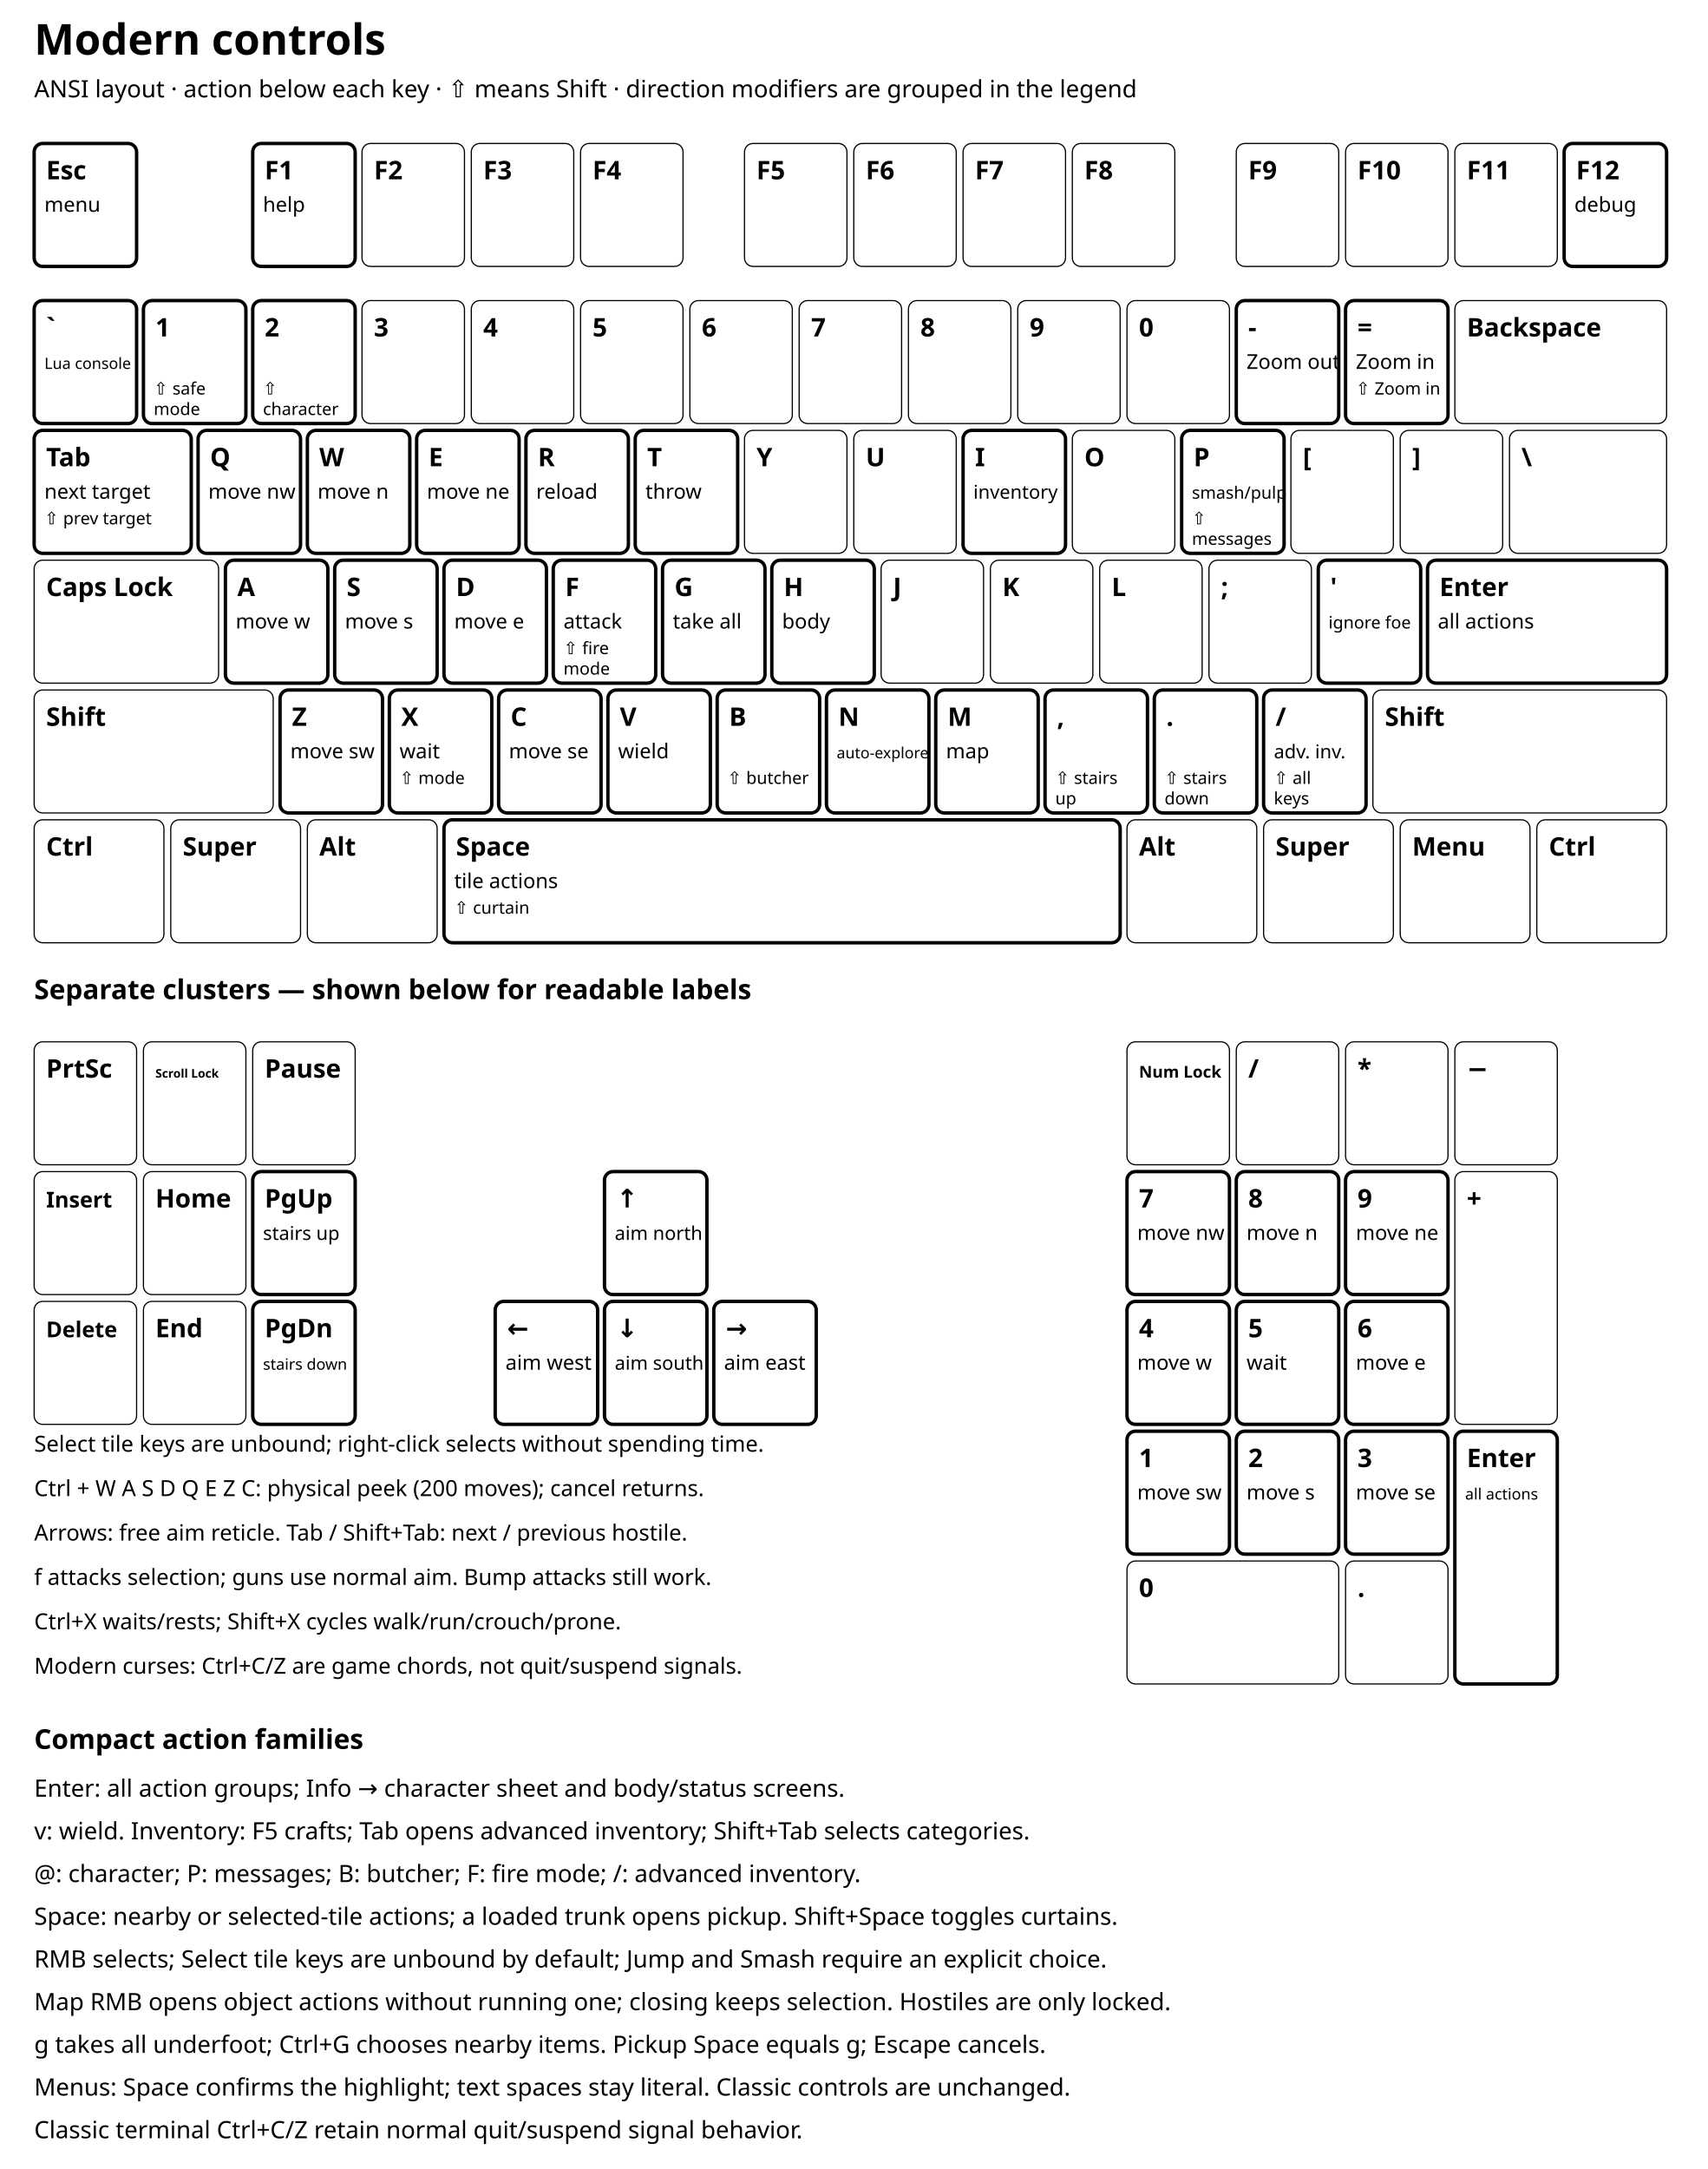
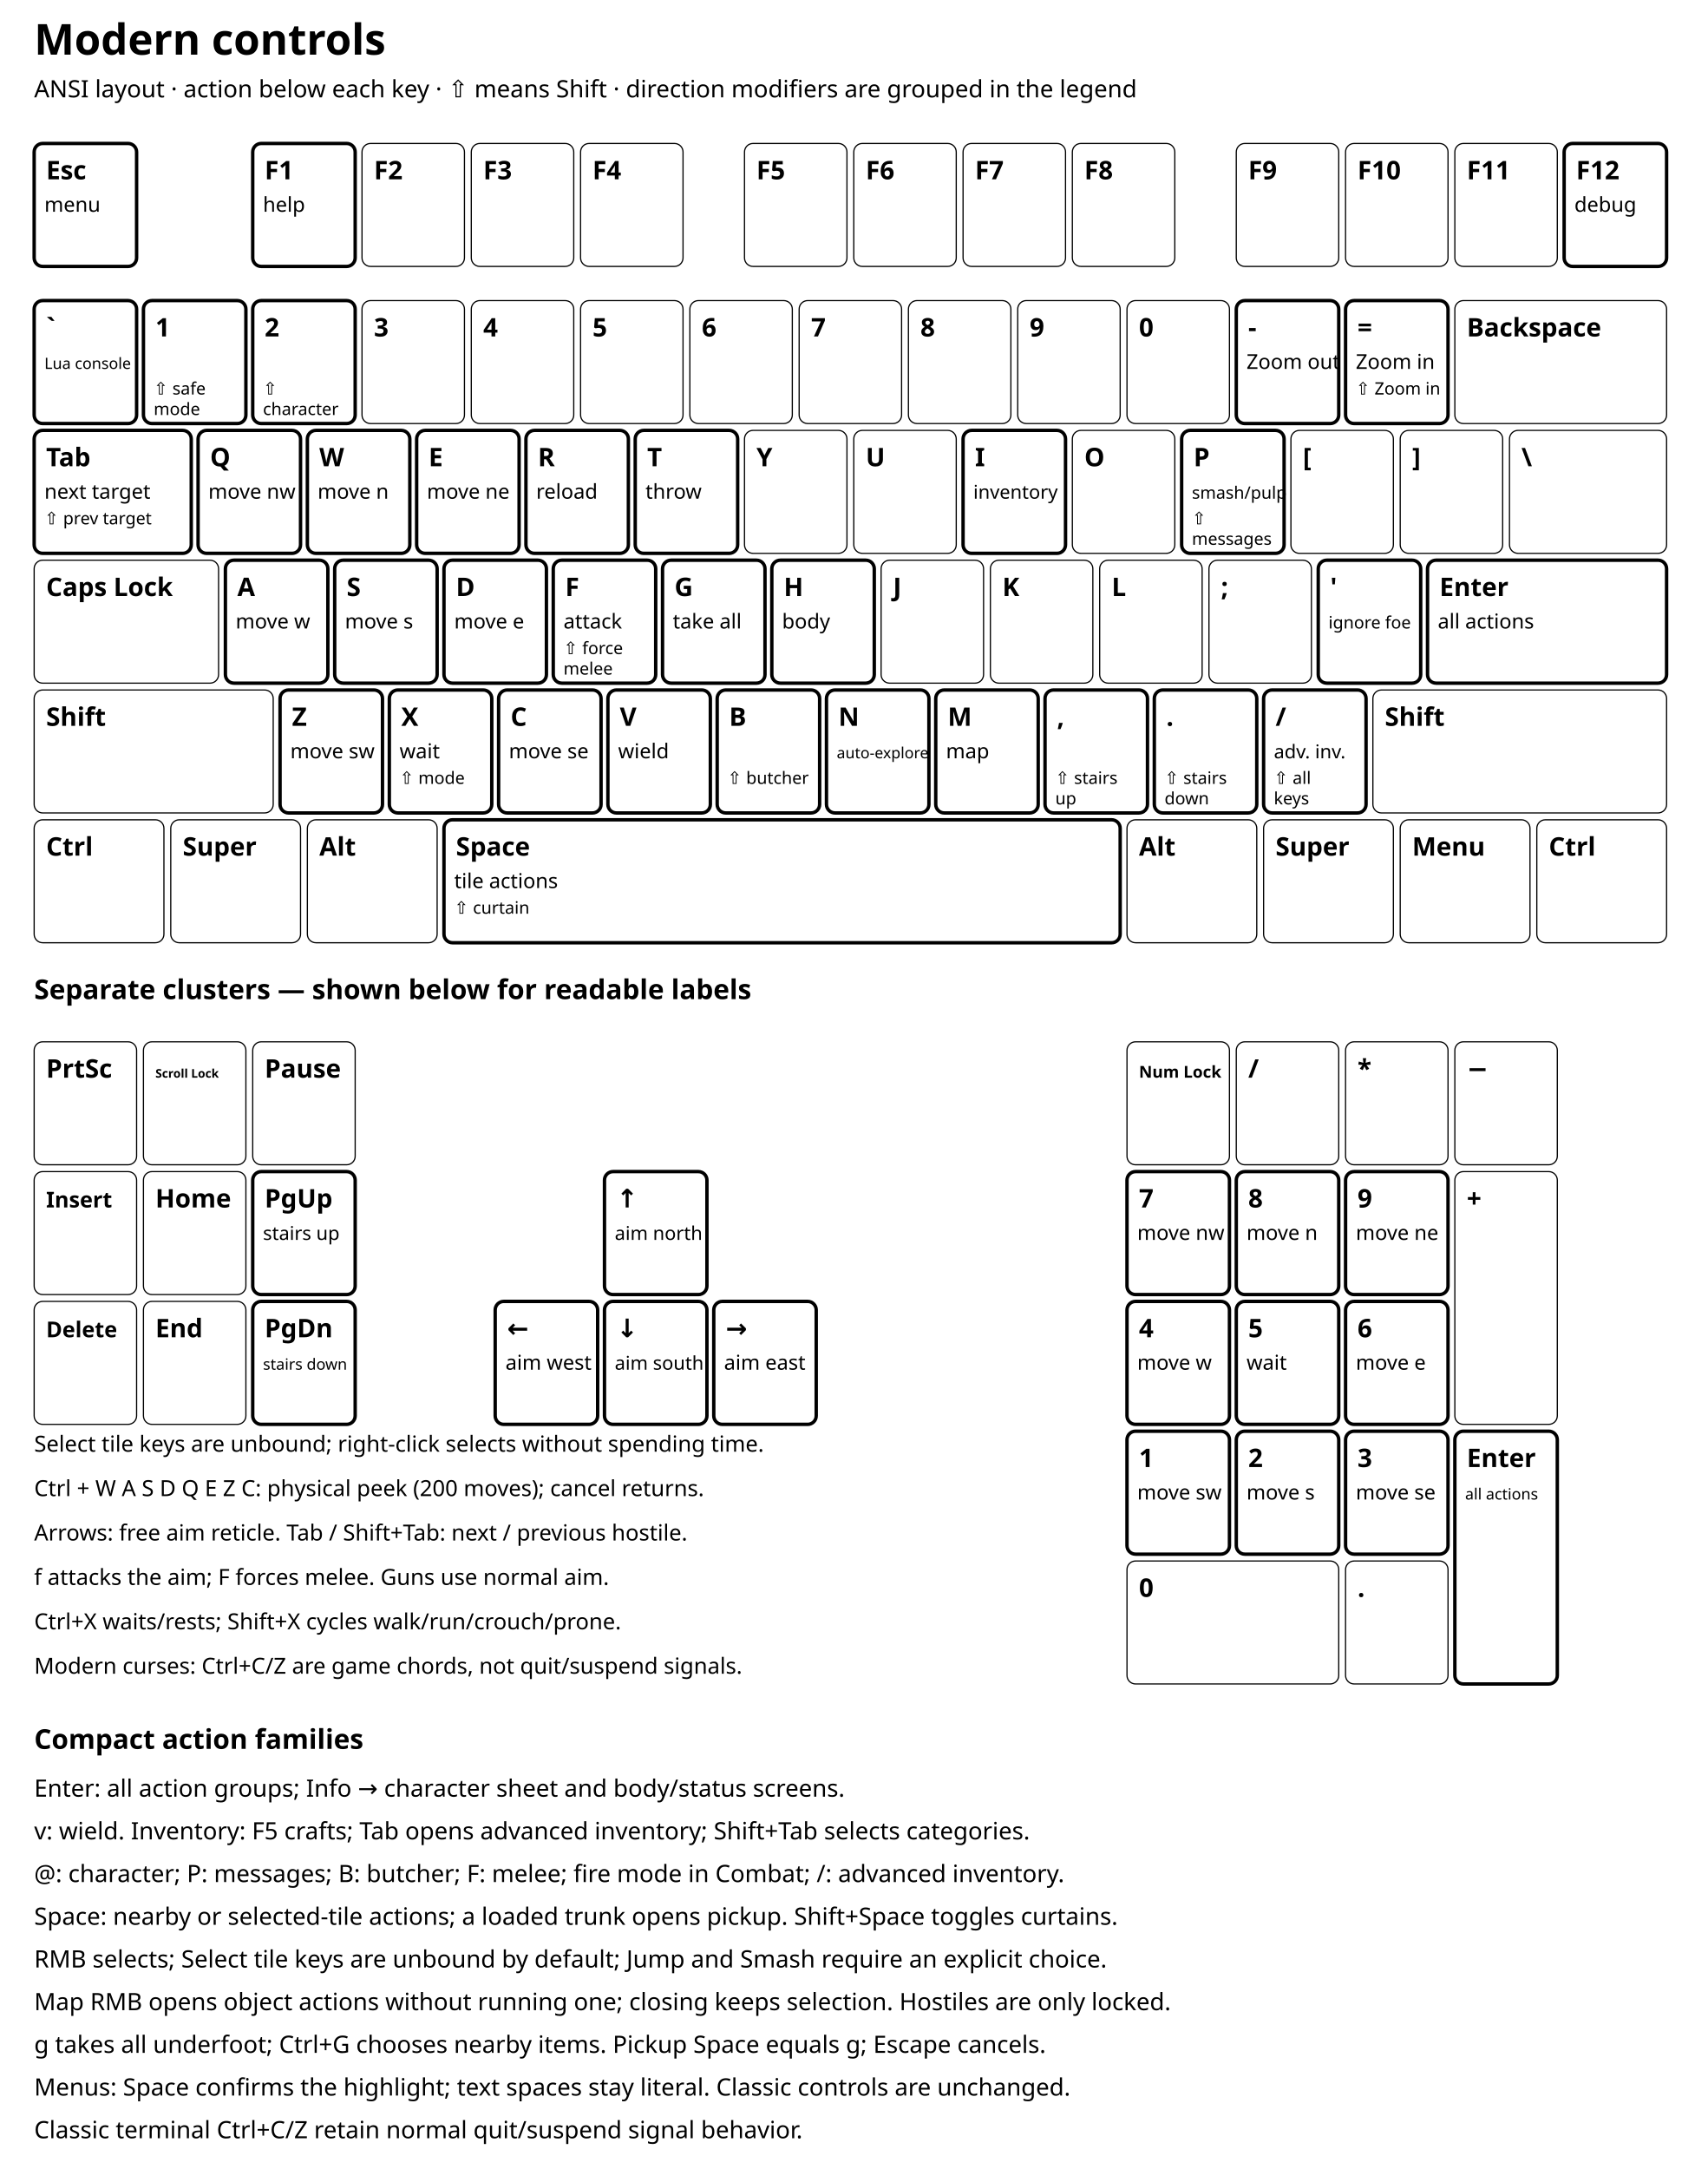
<svg xmlns="http://www.w3.org/2000/svg" width="1000" height="1270" viewBox="0 0 1000 1270" font-family="sans-serif" fill="currentColor">
  <text x="20" y="32" font-size="25" font-weight="700">Modern controls</text>
  <text x="20" y="57" font-size="14">ANSI layout · action below each key · ⇧ means Shift · direction modifiers are grouped in the legend</text>
  <g>
    <rect x="20" y="84" width="60" height="72" rx="5" fill="none" stroke="currentColor" stroke-width="2" />
    <text x="27" y="105" font-size="15.0" font-weight="700">Esc</text>
    <text x="26" y="124" font-size="12.0" fill="currentColor">menu</text>
  </g>
  <g>
    <rect x="148.0" y="84" width="60" height="72" rx="5" fill="none" stroke="currentColor" stroke-width="2" />
    <text x="155.0" y="105" font-size="15.0" font-weight="700">F1</text>
    <text x="154.0" y="124" font-size="12.0" fill="currentColor">help</text>
  </g>
  <g>
    <rect x="212.0" y="84" width="60" height="72" rx="5" fill="none" stroke="currentColor" stroke-width="0.7" />
    <text x="219.0" y="105" font-size="15.0" font-weight="700">F2</text>
  </g>
  <g>
    <rect x="276.0" y="84" width="60" height="72" rx="5" fill="none" stroke="currentColor" stroke-width="0.7" />
    <text x="283.0" y="105" font-size="15.0" font-weight="700">F3</text>
  </g>
  <g>
    <rect x="340.0" y="84" width="60" height="72" rx="5" fill="none" stroke="currentColor" stroke-width="0.7" />
    <text x="347.0" y="105" font-size="15.0" font-weight="700">F4</text>
  </g>
  <g>
    <rect x="436.0" y="84" width="60" height="72" rx="5" fill="none" stroke="currentColor" stroke-width="0.7" />
    <text x="443.0" y="105" font-size="15.0" font-weight="700">F5</text>
  </g>
  <g>
    <rect x="500.0" y="84" width="60" height="72" rx="5" fill="none" stroke="currentColor" stroke-width="0.7" />
    <text x="507.0" y="105" font-size="15.0" font-weight="700">F6</text>
  </g>
  <g>
    <rect x="564.0" y="84" width="60" height="72" rx="5" fill="none" stroke="currentColor" stroke-width="0.7" />
    <text x="571.0" y="105" font-size="15.0" font-weight="700">F7</text>
  </g>
  <g>
    <rect x="628.0" y="84" width="60" height="72" rx="5" fill="none" stroke="currentColor" stroke-width="0.7" />
    <text x="635.0" y="105" font-size="15.0" font-weight="700">F8</text>
  </g>
  <g>
    <rect x="724.0" y="84" width="60" height="72" rx="5" fill="none" stroke="currentColor" stroke-width="0.7" />
    <text x="731.0" y="105" font-size="15.0" font-weight="700">F9</text>
  </g>
  <g>
    <rect x="788.0" y="84" width="60" height="72" rx="5" fill="none" stroke="currentColor" stroke-width="0.7" />
    <text x="795.0" y="105" font-size="15.0" font-weight="700">F10</text>
  </g>
  <g>
    <rect x="852.0" y="84" width="60" height="72" rx="5" fill="none" stroke="currentColor" stroke-width="0.7" />
    <text x="859.0" y="105" font-size="15.0" font-weight="700">F11</text>
  </g>
  <g>
    <rect x="916.0" y="84" width="60" height="72" rx="5" fill="none" stroke="currentColor" stroke-width="2" />
    <text x="923.0" y="105" font-size="15.0" font-weight="700">F12</text>
    <text x="922.0" y="124" font-size="12.0" fill="currentColor">debug</text>
  </g>
  <g>
    <rect x="20" y="176" width="60" height="72" rx="5" fill="none" stroke="currentColor" stroke-width="2" />
    <text x="27" y="197" font-size="15.0" font-weight="700">`</text>
    <text x="26" y="216" font-size="9.1" fill="currentColor">Lua console</text>
  </g>
  <g>
    <rect x="84" y="176" width="60" height="72" rx="5" fill="none" stroke="currentColor" stroke-width="2" />
    <text x="91" y="197" font-size="15.0" font-weight="700">1</text>
    <text x="90" y="231" font-size="10" fill="var(--muted,currentColor)">⇧ safe</text>
    <text x="90" y="243" font-size="10" fill="var(--muted,currentColor)">mode</text>
  </g>
  <g>
    <rect x="148" y="176" width="60" height="72" rx="5" fill="none" stroke="currentColor" stroke-width="2" />
    <text x="155" y="197" font-size="15.0" font-weight="700">2</text>
    <text x="154" y="231" font-size="10" fill="var(--muted,currentColor)">⇧</text>
    <text x="154" y="243" font-size="10" fill="var(--muted,currentColor)">character</text>
  </g>
  <g>
    <rect x="212" y="176" width="60" height="72" rx="5" fill="none" stroke="currentColor" stroke-width="0.7" />
    <text x="219" y="197" font-size="15.0" font-weight="700">3</text>
  </g>
  <g>
    <rect x="276" y="176" width="60" height="72" rx="5" fill="none" stroke="currentColor" stroke-width="0.7" />
    <text x="283" y="197" font-size="15.0" font-weight="700">4</text>
  </g>
  <g>
    <rect x="340" y="176" width="60" height="72" rx="5" fill="none" stroke="currentColor" stroke-width="0.7" />
    <text x="347" y="197" font-size="15.0" font-weight="700">5</text>
  </g>
  <g>
    <rect x="404" y="176" width="60" height="72" rx="5" fill="none" stroke="currentColor" stroke-width="0.7" />
    <text x="411" y="197" font-size="15.0" font-weight="700">6</text>
  </g>
  <g>
    <rect x="468" y="176" width="60" height="72" rx="5" fill="none" stroke="currentColor" stroke-width="0.7" />
    <text x="475" y="197" font-size="15.0" font-weight="700">7</text>
  </g>
  <g>
    <rect x="532" y="176" width="60" height="72" rx="5" fill="none" stroke="currentColor" stroke-width="0.7" />
    <text x="539" y="197" font-size="15.0" font-weight="700">8</text>
  </g>
  <g>
    <rect x="596" y="176" width="60" height="72" rx="5" fill="none" stroke="currentColor" stroke-width="0.7" />
    <text x="603" y="197" font-size="15.0" font-weight="700">9</text>
  </g>
  <g>
    <rect x="660" y="176" width="60" height="72" rx="5" fill="none" stroke="currentColor" stroke-width="0.7" />
    <text x="667" y="197" font-size="15.0" font-weight="700">0</text>
  </g>
  <g>
    <rect x="724" y="176" width="60" height="72" rx="5" fill="none" stroke="currentColor" stroke-width="2" />
    <text x="731" y="197" font-size="15.0" font-weight="700">-</text>
    <text x="730" y="216" font-size="12.0" fill="currentColor">Zoom out</text>
  </g>
  <g>
    <rect x="788" y="176" width="60" height="72" rx="5" fill="none" stroke="currentColor" stroke-width="2" />
    <text x="795" y="197" font-size="15.0" font-weight="700">=</text>
    <text x="794" y="216" font-size="12.0" fill="currentColor">Zoom in</text>
    <text x="794" y="231" font-size="10" fill="var(--muted,currentColor)">⇧ Zoom in</text>
  </g>
  <g>
    <rect x="852" y="176" width="124" height="72" rx="5" fill="none" stroke="currentColor" stroke-width="0.7" />
    <text x="859" y="197" font-size="15.0" font-weight="700">Backspace</text>
  </g>
  <g>
    <rect x="20" y="252" width="92.0" height="72" rx="5" fill="none" stroke="currentColor" stroke-width="2" />
    <text x="27" y="273" font-size="15.0" font-weight="700">Tab</text>
    <text x="26" y="292" font-size="12.0" fill="currentColor">next target</text>
    <text x="26" y="307" font-size="10" fill="var(--muted,currentColor)">⇧ prev target</text>
  </g>
  <g>
    <rect x="116.0" y="252" width="60" height="72" rx="5" fill="none" stroke="currentColor" stroke-width="2" />
    <text x="123.0" y="273" font-size="15.0" font-weight="700">Q</text>
    <text x="122.0" y="292" font-size="12.0" fill="currentColor">move nw</text>
  </g>
  <g>
    <rect x="180.0" y="252" width="60" height="72" rx="5" fill="none" stroke="currentColor" stroke-width="2" />
    <text x="187.0" y="273" font-size="15.0" font-weight="700">W</text>
    <text x="186.0" y="292" font-size="12.0" fill="currentColor">move n</text>
  </g>
  <g>
    <rect x="244.0" y="252" width="60" height="72" rx="5" fill="none" stroke="currentColor" stroke-width="2" />
    <text x="251.0" y="273" font-size="15.0" font-weight="700">E</text>
    <text x="250.0" y="292" font-size="12.0" fill="currentColor">move ne</text>
  </g>
  <g>
    <rect x="308.0" y="252" width="60" height="72" rx="5" fill="none" stroke="currentColor" stroke-width="2" />
    <text x="315.0" y="273" font-size="15.0" font-weight="700">R</text>
    <text x="314.0" y="292" font-size="12.0" fill="currentColor">reload</text>
  </g>
  <g>
    <rect x="372.0" y="252" width="60" height="72" rx="5" fill="none" stroke="currentColor" stroke-width="2" />
    <text x="379.0" y="273" font-size="15.0" font-weight="700">T</text>
    <text x="378.0" y="292" font-size="12.0" fill="currentColor">throw</text>
  </g>
  <g>
    <rect x="436.0" y="252" width="60" height="72" rx="5" fill="none" stroke="currentColor" stroke-width="0.7" />
    <text x="443.0" y="273" font-size="15.0" font-weight="700">Y</text>
  </g>
  <g>
    <rect x="500.0" y="252" width="60" height="72" rx="5" fill="none" stroke="currentColor" stroke-width="0.7" />
    <text x="507.0" y="273" font-size="15.0" font-weight="700">U</text>
  </g>
  <g>
    <rect x="564.0" y="252" width="60" height="72" rx="5" fill="none" stroke="currentColor" stroke-width="2" />
    <text x="571.0" y="273" font-size="15.0" font-weight="700">I</text>
    <text x="570.0" y="292" font-size="11.1" fill="currentColor">inventory</text>
  </g>
  <g>
    <rect x="628.0" y="252" width="60" height="72" rx="5" fill="none" stroke="currentColor" stroke-width="0.7" />
    <text x="635.0" y="273" font-size="15.0" font-weight="700">O</text>
  </g>
  <g>
    <rect x="692.0" y="252" width="60" height="72" rx="5" fill="none" stroke="currentColor" stroke-width="2" />
    <text x="699.0" y="273" font-size="15.0" font-weight="700">P</text>
    <text x="698.0" y="292" font-size="10.0" fill="currentColor">smash/pulp</text>
    <text x="698.0" y="307" font-size="10" fill="var(--muted,currentColor)">⇧</text>
    <text x="698.0" y="319" font-size="10" fill="var(--muted,currentColor)">messages</text>
  </g>
  <g>
    <rect x="756.0" y="252" width="60" height="72" rx="5" fill="none" stroke="currentColor" stroke-width="0.7" />
    <text x="763.0" y="273" font-size="15.0" font-weight="700">[</text>
  </g>
  <g>
    <rect x="820.0" y="252" width="60" height="72" rx="5" fill="none" stroke="currentColor" stroke-width="0.7" />
    <text x="827.0" y="273" font-size="15.0" font-weight="700">]</text>
  </g>
  <g>
    <rect x="884.0" y="252" width="92.0" height="72" rx="5" fill="none" stroke="currentColor" stroke-width="0.7" />
    <text x="891.0" y="273" font-size="15.0" font-weight="700">\</text>
  </g>
  <g>
    <rect x="20" y="328" width="108.0" height="72" rx="5" fill="none" stroke="currentColor" stroke-width="0.7" />
    <text x="27" y="349" font-size="15.0" font-weight="700">Caps Lock</text>
  </g>
  <g>
    <rect x="132.0" y="328" width="60" height="72" rx="5" fill="none" stroke="currentColor" stroke-width="2" />
    <text x="139.0" y="349" font-size="15.0" font-weight="700">A</text>
    <text x="138.0" y="368" font-size="12.0" fill="currentColor">move w</text>
  </g>
  <g>
    <rect x="196.0" y="328" width="60" height="72" rx="5" fill="none" stroke="currentColor" stroke-width="2" />
    <text x="203.0" y="349" font-size="15.0" font-weight="700">S</text>
    <text x="202.0" y="368" font-size="12.0" fill="currentColor">move s</text>
  </g>
  <g>
    <rect x="260.0" y="328" width="60" height="72" rx="5" fill="none" stroke="currentColor" stroke-width="2" />
    <text x="267.0" y="349" font-size="15.0" font-weight="700">D</text>
    <text x="266.0" y="368" font-size="12.0" fill="currentColor">move e</text>
  </g>
  <g>
    <rect x="324.0" y="328" width="60" height="72" rx="5" fill="none" stroke="currentColor" stroke-width="2" />
    <text x="331.0" y="349" font-size="15.0" font-weight="700">F</text>
    <text x="330.0" y="368" font-size="12.0" fill="currentColor">attack</text>
-     <text x="330.0" y="383" font-size="10" fill="var(--muted,currentColor)">⇧ fire</text>
-     <text x="330.0" y="395" font-size="10" fill="var(--muted,currentColor)">mode</text>
+     <text x="330.0" y="383" font-size="10" fill="var(--muted,currentColor)">⇧ force</text>
+     <text x="330.0" y="395" font-size="10" fill="var(--muted,currentColor)">melee</text>
  </g>
  <g>
    <rect x="388.0" y="328" width="60" height="72" rx="5" fill="none" stroke="currentColor" stroke-width="2" />
    <text x="395.0" y="349" font-size="15.0" font-weight="700">G</text>
    <text x="394.0" y="368" font-size="12.0" fill="currentColor">take all</text>
  </g>
  <g>
    <rect x="452.0" y="328" width="60" height="72" rx="5" fill="none" stroke="currentColor" stroke-width="2" />
    <text x="459.0" y="349" font-size="15.0" font-weight="700">H</text>
    <text x="458.0" y="368" font-size="12.0" fill="currentColor">body</text>
  </g>
  <g>
    <rect x="516.0" y="328" width="60" height="72" rx="5" fill="none" stroke="currentColor" stroke-width="0.7" />
    <text x="523.0" y="349" font-size="15.0" font-weight="700">J</text>
  </g>
  <g>
    <rect x="580.0" y="328" width="60" height="72" rx="5" fill="none" stroke="currentColor" stroke-width="0.7" />
    <text x="587.0" y="349" font-size="15.0" font-weight="700">K</text>
  </g>
  <g>
    <rect x="644.0" y="328" width="60" height="72" rx="5" fill="none" stroke="currentColor" stroke-width="0.7" />
    <text x="651.0" y="349" font-size="15.0" font-weight="700">L</text>
  </g>
  <g>
    <rect x="708.0" y="328" width="60" height="72" rx="5" fill="none" stroke="currentColor" stroke-width="0.7" />
    <text x="715.0" y="349" font-size="15.0" font-weight="700">;</text>
  </g>
  <g>
    <rect x="772.0" y="328" width="60" height="72" rx="5" fill="none" stroke="currentColor" stroke-width="2" />
    <text x="779.0" y="349" font-size="15.0" font-weight="700">'</text>
    <text x="778.0" y="368" font-size="10.0" fill="currentColor">ignore foe</text>
  </g>
  <g>
    <rect x="836.0" y="328" width="140.0" height="72" rx="5" fill="none" stroke="currentColor" stroke-width="2" />
    <text x="843.0" y="349" font-size="15.0" font-weight="700">Enter</text>
    <text x="842.0" y="368" font-size="12.0" fill="currentColor">all actions</text>
  </g>
  <g>
    <rect x="20" y="404" width="140.0" height="72" rx="5" fill="none" stroke="currentColor" stroke-width="0.7" />
    <text x="27" y="425" font-size="15.0" font-weight="700">Shift</text>
  </g>
  <g>
    <rect x="164.0" y="404" width="60" height="72" rx="5" fill="none" stroke="currentColor" stroke-width="2" />
    <text x="171.0" y="425" font-size="15.0" font-weight="700">Z</text>
    <text x="170.0" y="444" font-size="12.0" fill="currentColor">move sw</text>
  </g>
  <g>
    <rect x="228.0" y="404" width="60" height="72" rx="5" fill="none" stroke="currentColor" stroke-width="2" />
    <text x="235.0" y="425" font-size="15.0" font-weight="700">X</text>
    <text x="234.0" y="444" font-size="12.0" fill="currentColor">wait</text>
    <text x="234.0" y="459" font-size="10" fill="var(--muted,currentColor)">⇧ mode</text>
  </g>
  <g>
    <rect x="292.0" y="404" width="60" height="72" rx="5" fill="none" stroke="currentColor" stroke-width="2" />
    <text x="299.0" y="425" font-size="15.0" font-weight="700">C</text>
    <text x="298.0" y="444" font-size="12.0" fill="currentColor">move se</text>
  </g>
  <g>
    <rect x="356.0" y="404" width="60" height="72" rx="5" fill="none" stroke="currentColor" stroke-width="2" />
    <text x="363.0" y="425" font-size="15.0" font-weight="700">V</text>
    <text x="362.0" y="444" font-size="12.0" fill="currentColor">wield</text>
  </g>
  <g>
    <rect x="420.0" y="404" width="60" height="72" rx="5" fill="none" stroke="currentColor" stroke-width="2" />
    <text x="427.0" y="425" font-size="15.0" font-weight="700">B</text>
    <text x="426.0" y="459" font-size="10" fill="var(--muted,currentColor)">⇧ butcher</text>
  </g>
  <g>
    <rect x="484.0" y="404" width="60" height="72" rx="5" fill="none" stroke="currentColor" stroke-width="2" />
    <text x="491.0" y="425" font-size="15.0" font-weight="700">N</text>
    <text x="490.0" y="444" font-size="9.0" fill="currentColor">auto-explore</text>
  </g>
  <g>
    <rect x="548.0" y="404" width="60" height="72" rx="5" fill="none" stroke="currentColor" stroke-width="2" />
    <text x="555.0" y="425" font-size="15.0" font-weight="700">M</text>
    <text x="554.0" y="444" font-size="12.0" fill="currentColor">map</text>
  </g>
  <g>
    <rect x="612.0" y="404" width="60" height="72" rx="5" fill="none" stroke="currentColor" stroke-width="2" />
    <text x="619.0" y="425" font-size="15.0" font-weight="700">,</text>
    <text x="618.0" y="459" font-size="10" fill="var(--muted,currentColor)">⇧ stairs</text>
    <text x="618.0" y="471" font-size="10" fill="var(--muted,currentColor)">up</text>
  </g>
  <g>
    <rect x="676.0" y="404" width="60" height="72" rx="5" fill="none" stroke="currentColor" stroke-width="2" />
    <text x="683.0" y="425" font-size="15.0" font-weight="700">.</text>
    <text x="682.0" y="459" font-size="10" fill="var(--muted,currentColor)">⇧ stairs</text>
    <text x="682.0" y="471" font-size="10" fill="var(--muted,currentColor)">down</text>
  </g>
  <g>
    <rect x="740.0" y="404" width="60" height="72" rx="5" fill="none" stroke="currentColor" stroke-width="2" />
    <text x="747.0" y="425" font-size="15.0" font-weight="700">/</text>
    <text x="746.0" y="444" font-size="11.1" fill="currentColor">adv. inv.</text>
    <text x="746.0" y="459" font-size="10" fill="var(--muted,currentColor)">⇧ all</text>
    <text x="746.0" y="471" font-size="10" fill="var(--muted,currentColor)">keys</text>
  </g>
  <g>
    <rect x="804.0" y="404" width="172.0" height="72" rx="5" fill="none" stroke="currentColor" stroke-width="0.7" />
    <text x="811.0" y="425" font-size="15.0" font-weight="700">Shift</text>
  </g>
  <g>
    <rect x="20" y="480" width="76.0" height="72" rx="5" fill="none" stroke="currentColor" stroke-width="0.7" />
    <text x="27" y="501" font-size="15.0" font-weight="700">Ctrl</text>
  </g>
  <g>
    <rect x="100.0" y="480" width="76.0" height="72" rx="5" fill="none" stroke="currentColor" stroke-width="0.7" />
    <text x="107.0" y="501" font-size="15.0" font-weight="700">Super</text>
  </g>
  <g>
    <rect x="180.0" y="480" width="76.0" height="72" rx="5" fill="none" stroke="currentColor" stroke-width="0.7" />
    <text x="187.0" y="501" font-size="15.0" font-weight="700">Alt</text>
  </g>
  <g>
    <rect x="260.0" y="480" width="396.0" height="72" rx="5" fill="none" stroke="currentColor" stroke-width="2" />
    <text x="267.0" y="501" font-size="15.0" font-weight="700">Space</text>
    <text x="266.0" y="520" font-size="12.0" fill="currentColor">tile actions</text>
    <text x="266.0" y="535" font-size="10" fill="var(--muted,currentColor)">⇧ curtain</text>
  </g>
  <g>
    <rect x="660.0" y="480" width="76.0" height="72" rx="5" fill="none" stroke="currentColor" stroke-width="0.7" />
    <text x="667.0" y="501" font-size="15.0" font-weight="700">Alt</text>
  </g>
  <g>
    <rect x="740.0" y="480" width="76.0" height="72" rx="5" fill="none" stroke="currentColor" stroke-width="0.7" />
    <text x="747.0" y="501" font-size="15.0" font-weight="700">Super</text>
  </g>
  <g>
    <rect x="820.0" y="480" width="76.0" height="72" rx="5" fill="none" stroke="currentColor" stroke-width="0.7" />
    <text x="827.0" y="501" font-size="15.0" font-weight="700">Menu</text>
  </g>
  <g>
    <rect x="900.0" y="480" width="76.0" height="72" rx="5" fill="none" stroke="currentColor" stroke-width="0.7" />
    <text x="907.0" y="501" font-size="15.0" font-weight="700">Ctrl</text>
  </g>
  <text x="20" y="585" font-size="16" font-weight="700">Separate clusters — shown below for readable labels</text>
  <g>
    <rect x="20" y="610" width="60" height="72" rx="5" fill="none" stroke="currentColor" stroke-width="0.7" />
    <text x="27" y="631" font-size="15.0" font-weight="700">PrtSc</text>
  </g>
  <g>
    <rect x="84" y="610" width="60" height="72" rx="5" fill="none" stroke="currentColor" stroke-width="0.7" />
    <text x="91" y="631" font-size="7.0" font-weight="700">Scroll Lock</text>
  </g>
  <g>
    <rect x="148" y="610" width="60" height="72" rx="5" fill="none" stroke="currentColor" stroke-width="0.7" />
    <text x="155" y="631" font-size="15.0" font-weight="700">Pause</text>
  </g>
  <g>
    <rect x="20" y="686" width="60" height="72" rx="5" fill="none" stroke="currentColor" stroke-width="0.7" />
    <text x="27" y="707" font-size="12.8" font-weight="700">Insert</text>
  </g>
  <g>
    <rect x="84" y="686" width="60" height="72" rx="5" fill="none" stroke="currentColor" stroke-width="0.7" />
    <text x="91" y="707" font-size="15.0" font-weight="700">Home</text>
  </g>
  <g>
    <rect x="148" y="686" width="60" height="72" rx="5" fill="none" stroke="currentColor" stroke-width="2" />
    <text x="155" y="707" font-size="15.0" font-weight="700">PgUp</text>
    <text x="154" y="726" font-size="11.1" fill="currentColor">stairs up</text>
  </g>
  <g>
    <rect x="20" y="762" width="60" height="72" rx="5" fill="none" stroke="currentColor" stroke-width="0.7" />
    <text x="27" y="783" font-size="12.8" font-weight="700">Delete</text>
  </g>
  <g>
    <rect x="84" y="762" width="60" height="72" rx="5" fill="none" stroke="currentColor" stroke-width="0.7" />
    <text x="91" y="783" font-size="15.0" font-weight="700">End</text>
  </g>
  <g>
    <rect x="148" y="762" width="60" height="72" rx="5" fill="none" stroke="currentColor" stroke-width="2" />
    <text x="155" y="783" font-size="15.0" font-weight="700">PgDn</text>
    <text x="154" y="802" font-size="9.1" fill="currentColor">stairs down</text>
  </g>
  <g>
    <rect x="354" y="686" width="60" height="72" rx="5" fill="none" stroke="currentColor" stroke-width="2" />
    <text x="361" y="707" font-size="15.0" font-weight="700">↑</text>
    <text x="360" y="726" font-size="11.1" fill="currentColor">aim north</text>
  </g>
  <g>
    <rect x="290" y="762" width="60" height="72" rx="5" fill="none" stroke="currentColor" stroke-width="2" />
    <text x="297" y="783" font-size="15.0" font-weight="700">←</text>
    <text x="296" y="802" font-size="12.0" fill="currentColor">aim west</text>
  </g>
  <g>
    <rect x="354" y="762" width="60" height="72" rx="5" fill="none" stroke="currentColor" stroke-width="2" />
    <text x="361" y="783" font-size="15.0" font-weight="700">↓</text>
    <text x="360" y="802" font-size="11.1" fill="currentColor">aim south</text>
  </g>
  <g>
    <rect x="418" y="762" width="60" height="72" rx="5" fill="none" stroke="currentColor" stroke-width="2" />
    <text x="425" y="783" font-size="15.0" font-weight="700">→</text>
    <text x="424" y="802" font-size="12.0" fill="currentColor">aim east</text>
  </g>
  <g>
    <rect x="660" y="610" width="60" height="72" rx="5" fill="none" stroke="currentColor" stroke-width="0.7" />
    <text x="667" y="631" font-size="9.6" font-weight="700">Num Lock</text>
  </g>
  <g>
    <rect x="724" y="610" width="60" height="72" rx="5" fill="none" stroke="currentColor" stroke-width="0.7" />
    <text x="731" y="631" font-size="15.0" font-weight="700">/</text>
  </g>
  <g>
    <rect x="788" y="610" width="60" height="72" rx="5" fill="none" stroke="currentColor" stroke-width="0.7" />
    <text x="795" y="631" font-size="15.0" font-weight="700">*</text>
  </g>
  <g>
    <rect x="852" y="610" width="60" height="72" rx="5" fill="none" stroke="currentColor" stroke-width="0.7" />
    <text x="859" y="631" font-size="15.0" font-weight="700">−</text>
  </g>
  <g>
    <rect x="660" y="686" width="60" height="72" rx="5" fill="none" stroke="currentColor" stroke-width="2" />
    <text x="667" y="707" font-size="15.0" font-weight="700">7</text>
    <text x="666" y="726" font-size="12.0" fill="currentColor">move nw</text>
  </g>
  <g>
    <rect x="724" y="686" width="60" height="72" rx="5" fill="none" stroke="currentColor" stroke-width="2" />
    <text x="731" y="707" font-size="15.0" font-weight="700">8</text>
    <text x="730" y="726" font-size="12.0" fill="currentColor">move n</text>
  </g>
  <g>
    <rect x="788" y="686" width="60" height="72" rx="5" fill="none" stroke="currentColor" stroke-width="2" />
    <text x="795" y="707" font-size="15.0" font-weight="700">9</text>
    <text x="794" y="726" font-size="12.0" fill="currentColor">move ne</text>
  </g>
  <g>
    <rect x="660" y="762" width="60" height="72" rx="5" fill="none" stroke="currentColor" stroke-width="2" />
    <text x="667" y="783" font-size="15.0" font-weight="700">4</text>
    <text x="666" y="802" font-size="12.0" fill="currentColor">move w</text>
  </g>
  <g>
    <rect x="724" y="762" width="60" height="72" rx="5" fill="none" stroke="currentColor" stroke-width="2" />
    <text x="731" y="783" font-size="15.0" font-weight="700">5</text>
    <text x="730" y="802" font-size="12.0" fill="currentColor">wait</text>
  </g>
  <g>
    <rect x="788" y="762" width="60" height="72" rx="5" fill="none" stroke="currentColor" stroke-width="2" />
    <text x="795" y="783" font-size="15.0" font-weight="700">6</text>
    <text x="794" y="802" font-size="12.0" fill="currentColor">move e</text>
  </g>
  <g>
    <rect x="660" y="838" width="60" height="72" rx="5" fill="none" stroke="currentColor" stroke-width="2" />
    <text x="667" y="859" font-size="15.0" font-weight="700">1</text>
    <text x="666" y="878" font-size="12.0" fill="currentColor">move sw</text>
  </g>
  <g>
    <rect x="724" y="838" width="60" height="72" rx="5" fill="none" stroke="currentColor" stroke-width="2" />
    <text x="731" y="859" font-size="15.0" font-weight="700">2</text>
    <text x="730" y="878" font-size="12.0" fill="currentColor">move s</text>
  </g>
  <g>
    <rect x="788" y="838" width="60" height="72" rx="5" fill="none" stroke="currentColor" stroke-width="2" />
    <text x="795" y="859" font-size="15.0" font-weight="700">3</text>
    <text x="794" y="878" font-size="12.0" fill="currentColor">move se</text>
  </g>
  <g>
    <rect x="852" y="686" width="60" height="148" rx="5" fill="none" stroke="currentColor" stroke-width="0.7" />
    <text x="859" y="707" font-size="15.0" font-weight="700">+</text>
  </g>
  <g>
    <rect x="852" y="838" width="60" height="148" rx="5" fill="none" stroke="currentColor" stroke-width="2" />
    <text x="859" y="859" font-size="15.0" font-weight="700">Enter</text>
    <text x="858" y="878" font-size="9.1" fill="currentColor">all actions</text>
  </g>
  <g>
    <rect x="660" y="914" width="124" height="72" rx="5" fill="none" stroke="currentColor" stroke-width="0.7" />
    <text x="667" y="935" font-size="15.0" font-weight="700">0</text>
  </g>
  <g>
    <rect x="788" y="914" width="60" height="72" rx="5" fill="none" stroke="currentColor" stroke-width="0.7" />
    <text x="795" y="935" font-size="15.0" font-weight="700">.</text>
  </g>
  <text x="20" y="850" font-size="13">Select tile keys are unbound; right-click selects without spending time.</text>
  <text x="20" y="876" font-size="13">Ctrl + W A S D Q E Z C: physical peek (200 moves); cancel returns.</text>
  <text x="20" y="902" font-size="13">Arrows: free aim reticle. Tab / Shift+Tab: next / previous hostile.</text>
-   <text x="20" y="928" font-size="13">f attacks selection; guns use normal aim. Bump attacks still work.</text>
+   <text x="20" y="928" font-size="13">f attacks the aim; F forces melee. Guns use normal aim.</text>
  <text x="20" y="954" font-size="13">Ctrl+X waits/rests; Shift+X cycles walk/run/crouch/prone.</text>
  <text x="20" y="980" font-size="13">Modern curses: Ctrl+C/Z are game chords, not quit/suspend signals.</text>
  <text x="20" y="1024" font-size="16" font-weight="700">Compact action families</text>
  <text x="20" y="1052" font-size="14">Enter: all action groups; Info → character sheet and body/status screens.</text>
  <text x="20" y="1077" font-size="14">v: wield. Inventory: F5 crafts; Tab opens advanced inventory; Shift+Tab selects categories.</text>
-   <text x="20" y="1102" font-size="14">@: character; P: messages; B: butcher; F: fire mode; /: advanced inventory.</text>
+   <text x="20" y="1102" font-size="14">@: character; P: messages; B: butcher; F: melee; fire mode in Combat; /: advanced inventory.</text>
  <text x="20" y="1127" font-size="14">Space: nearby or selected-tile actions; a loaded trunk opens pickup. Shift+Space toggles curtains.</text>
  <text x="20" y="1152" font-size="14">RMB selects; Select tile keys are unbound by default; Jump and Smash require an explicit choice.</text>
  <text x="20" y="1177" font-size="14">Map RMB opens object actions without running one; closing keeps selection. Hostiles are only locked.</text>
  <text x="20" y="1202" font-size="14">g takes all underfoot; Ctrl+G chooses nearby items. Pickup Space equals g; Escape cancels.</text>
  <text x="20" y="1227" font-size="14">Menus: Space confirms the highlight; text spaces stay literal. Classic controls are unchanged.</text>
  <text x="20" y="1252" font-size="14">Classic terminal Ctrl+C/Z retain normal quit/suspend signal behavior.</text>
</svg>
